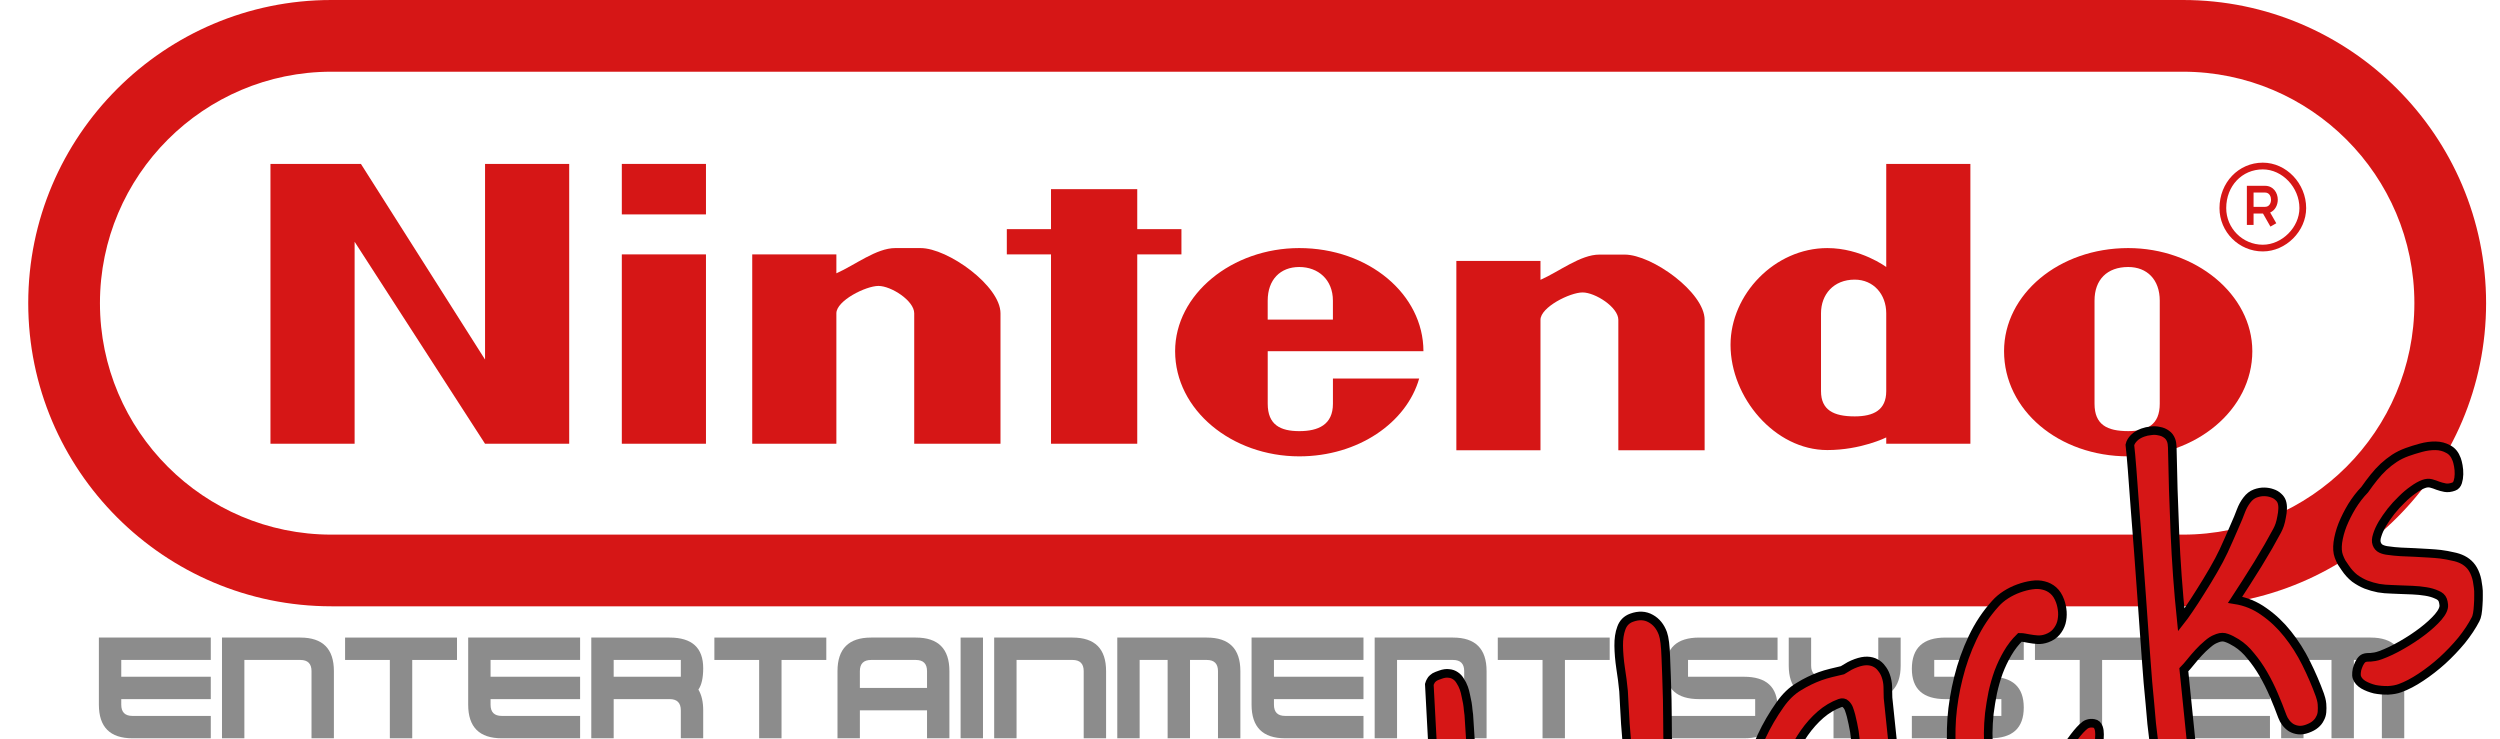
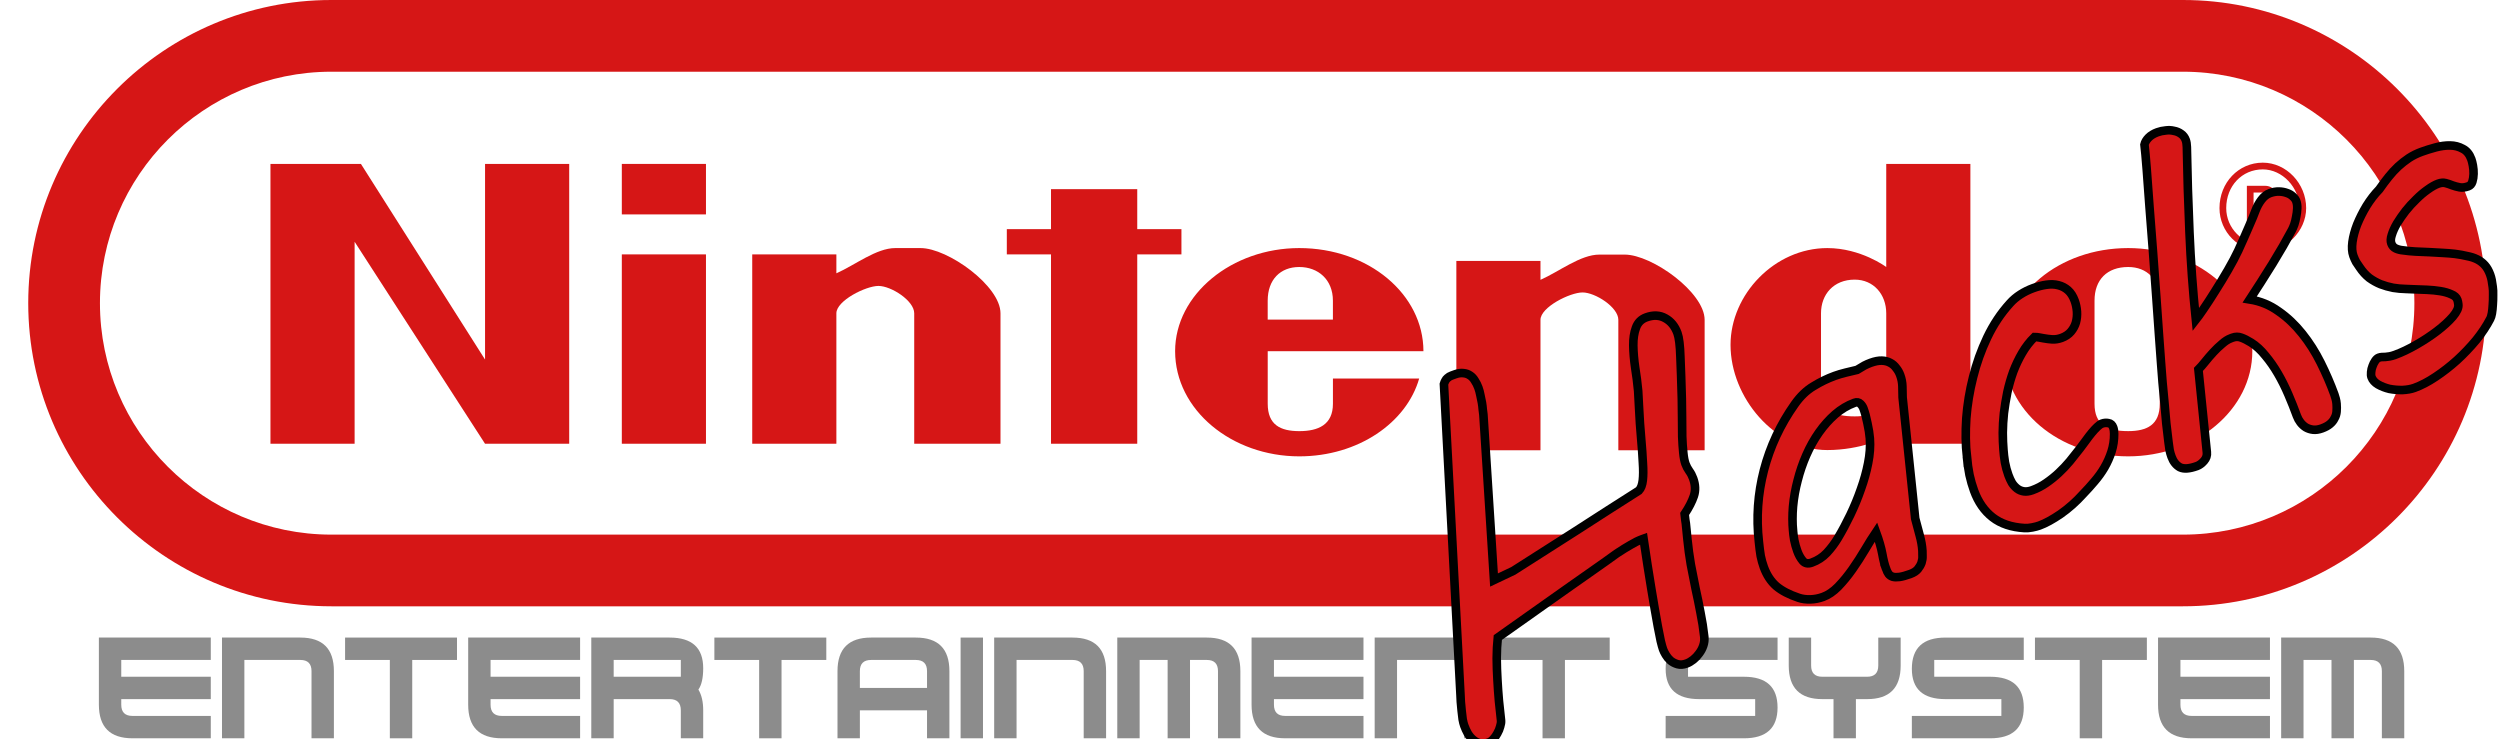
<svg xmlns="http://www.w3.org/2000/svg" version="1.1" id="Ebene_1" x="0px" y="0px" width="290.5px" height="85.789px" viewBox="23.577 0 290.5 85.789" enable-background="new 23.577 0 290.5 85.789" xml:space="preserve">
  <defs id="defs149" />
-   <g id="g17677">
-     <g id="g104">
-       <path fill="#D61616" d="M277.235,70.452H62.086c-19.423,0-35.228-15.804-35.228-35.228S42.665,0,62.086,0h215.146   c19.426,0,35.229,15.802,35.229,35.226C312.461,54.649,296.66,70.452,277.235,70.452z M62.086,8.333   c-14.829,0-26.895,12.063-26.895,26.895c0,14.828,12.064,26.895,26.895,26.895h215.146c14.826,0,26.896-12.065,26.896-26.895   c0-14.83-12.068-26.895-26.896-26.895H62.086z" id="path82" />
-       <path fill="#D61616" d="M89.718,51.562V19.047H79.94v22.735L65.516,19.047H55.004v32.515h9.779V28.093l15.154,23.469H89.718z" id="path84" />
-       <path fill="#D61616" d="M105.61,51.562V29.56h-9.778v22.002H105.61z" id="path86" />
-       <path fill="#D61616" d="M105.61,24.914v-5.867h-9.778v5.867H105.61z" id="path88" />
-       <path id="_x33_162" fill="#D61616" d="M139.834,51.562V36.403c0-3.178-6.112-7.577-9.289-7.577h-2.935   c-2.199,0-4.646,1.956-6.846,2.934V29.56h-9.778v22.002h9.778V36.403c0-1.467,3.422-3.178,4.891-3.178   c1.467,0,4.154,1.711,4.154,3.178v15.158L139.834,51.562L139.834,51.562z" />
-       <path id="_x33_162_1_" fill="#D61616" d="M221.655,52.319V37.162c0-3.18-6.109-7.578-9.293-7.578h-2.932   c-2.201,0-4.646,1.956-6.849,2.933v-2.199h-9.776V52.32h9.776V37.162c0-1.467,3.425-3.18,4.892-3.18s4.154,1.713,4.154,3.18v15.156   H221.655z" />
-       <path fill="#D61616" d="M155.725,51.562V29.56h5.135v-2.934h-5.135v-4.646h-10.021v4.646h-5.135v2.934h5.135v22.002H155.725z" id="path92" />
-       <path fill="#D61616" d="M174.549,28.826c-7.823,0-14.423,5.378-14.423,11.979c0,6.846,6.6,12.223,14.423,12.223   c6.846,0,12.469-3.91,13.936-9.045h-10.021v2.935c0,2.444-1.709,3.18-3.91,3.18c-2.199,0-3.668-0.734-3.668-3.18v-6.111h18.094   C188.975,34.205,182.619,28.826,174.549,28.826z M174.549,31.026c2.201,0,3.912,1.468,3.912,3.912v2.199h-7.578v-2.199   C170.883,32.493,172.35,31.026,174.549,31.026z" id="path94" />
-       <path fill="#D61616" d="M270.875,28.826c-8.07,0-14.427,5.378-14.427,11.979c0,6.846,6.354,12.223,14.427,12.223   c7.817,0,14.422-5.377,14.422-12.223C285.293,34.205,278.694,28.826,270.875,28.826z M270.875,31.026   c2.194,0,3.666,1.468,3.666,3.912v11.979c0,2.443-1.472,3.179-3.666,3.179c-2.445,0-3.914-0.734-3.914-3.179V34.938   C266.959,32.493,268.428,31.026,270.875,31.026z" id="path96" />
-       <path fill="#D61616" d="M242.758,19.047v11.979c0,0-2.937-2.199-6.849-2.199c-6.11,0-11.244,5.378-11.244,11.246   c0,6.111,5.136,12.224,11.244,12.224c3.912,0,6.849-1.467,6.849-1.467v0.731h9.778V19.047H242.758z M239.09,32.493   c2.198,0,3.668,1.712,3.668,3.912v9.045c0,2.2-1.47,2.934-3.668,2.934c-2.443,0-3.912-0.732-3.912-2.934v-9.045   C235.178,34.205,236.647,32.493,239.09,32.493z" id="path98" />
-       <g id="g102">
-         <path fill="#D61616" d="M286.516,29.216c-2.773,0-5.035-2.258-5.035-5.035c0-2.959,2.213-5.28,5.035-5.28    c2.729,0,5.037,2.417,5.037,5.28C291.553,26.862,289.203,29.216,286.516,29.216z M286.516,19.683c-2.426,0-4.252,1.935-4.252,4.5    c0,2.344,1.908,4.254,4.252,4.254c2.229,0,4.254-2.027,4.254-4.254C290.77,21.784,288.787,19.683,286.516,19.683z M287.401,26.33    l-0.863-1.516h-1.096v1.321h-0.779V21.59h2.104c0.979,0,1.488,0.813,1.488,1.613c0,0.614-0.303,1.237-0.885,1.491l0.711,1.248    L287.401,26.33z M285.442,24.036h1.32c0.221,0,0.396-0.079,0.521-0.235c0.119-0.149,0.188-0.368,0.188-0.597    c0-0.312-0.15-0.832-0.709-0.832h-1.32V24.036L285.442,24.036z" id="path100" />
-       </g>
-     </g>
-     <g id="g144">
-       <path fill="#8C8C8C" d="M48.071,85.789h-9.103c-2.601,0-3.901-1.301-3.901-3.901v-7.803h13.004v2.602H37.667v1.95h10.403v2.601   H37.667v0.65c0,0.867,0.434,1.301,1.301,1.301h9.103V85.789z" id="path106" />
-       <path fill="#8C8C8C" d="M49.372,85.789V74.085h9.103c2.601,0,3.901,1.301,3.901,3.901v7.803h-2.601v-7.803   c0-0.866-0.434-1.3-1.3-1.3h-6.502v9.103H49.372z" id="path108" />
-       <path fill="#8C8C8C" d="M63.676,74.085H76.68v2.602h-5.202v9.103h-2.601v-9.103h-5.202V74.085z" id="path110" />
-       <path fill="#8C8C8C" d="M90.984,85.789h-9.103c-2.601,0-3.901-1.301-3.901-3.901v-7.803h13.004v2.602H80.581v1.95h10.403v2.601   H80.581v0.65c0,0.867,0.434,1.301,1.301,1.301h9.103V85.789z" id="path112" />
-       <path fill="#8C8C8C" d="M94.886,81.238v4.552h-2.601V74.085h9.103c2.601,0,3.901,1.188,3.901,3.563   c0,1.127-0.187,1.955-0.559,2.483c0.373,0.616,0.559,1.418,0.559,2.406v3.251h-2.601v-3.251c0-0.867-0.434-1.301-1.3-1.301H94.886z    M94.886,78.637h7.803v-1.95h-7.803V78.637z" id="path114" />
-       <path fill="#8C8C8C" d="M106.589,74.085h13.004v2.602h-5.202v9.103h-2.601v-9.103h-5.202V74.085z" id="path116" />
-       <path fill="#8C8C8C" d="M123.495,82.538v3.251h-2.601v-7.803c0-2.601,1.3-3.901,3.901-3.901h5.202c2.601,0,3.901,1.301,3.901,3.901   v7.803h-2.601v-3.251H123.495z M131.297,79.938v-1.951c0-0.866-0.434-1.3-1.3-1.3h-5.202c-0.867,0-1.301,0.434-1.301,1.3v1.951   H131.297z" id="path118" />
-       <path fill="#8C8C8C" d="M135.199,85.789V74.085h2.601v11.704H135.199z" id="path120" />
-       <path fill="#8C8C8C" d="M139.1,85.789V74.085h9.103c2.601,0,3.901,1.301,3.901,3.901v7.803h-2.601v-7.803   c0-0.866-0.434-1.3-1.3-1.3h-6.502v9.103H139.1z" id="path122" />
-       <path fill="#8C8C8C" d="M153.404,85.789V74.085h10.403c2.602,0,3.901,1.301,3.901,3.901v7.803h-2.601v-7.803   c0-0.866-0.434-1.3-1.301-1.3h-1.95v9.103h-2.601v-9.103h-3.251v9.103H153.404z" id="path124" />
-       <path fill="#8C8C8C" d="M182.013,85.789h-9.103c-2.601,0-3.901-1.301-3.901-3.901v-7.803h13.004v2.602H171.61v1.95h10.403v2.601   H171.61v0.65c0,0.867,0.434,1.301,1.301,1.301h9.103V85.789z" id="path126" />
-       <path fill="#8C8C8C" d="M183.314,85.789V74.085h9.103c2.602,0,3.901,1.301,3.901,3.901v7.803h-2.601v-7.803   c0-0.866-0.434-1.3-1.301-1.3h-6.502v9.103H183.314z" id="path128" />
-       <path fill="#8C8C8C" d="M197.619,74.085h13.004v2.602h-5.201v9.103h-2.602v-9.103h-5.201V74.085z" id="path130" />
-       <path fill="#8C8C8C" d="M217.125,83.189h10.403v-1.951h-6.502c-2.601,0-3.901-1.175-3.901-3.523c0-2.419,1.301-3.629,3.901-3.629   h9.103v2.602h-10.403v1.95h6.502c2.602,0,3.901,1.192,3.901,3.576s-1.3,3.576-3.901,3.576h-9.103V83.189z" id="path132" />
-       <path fill="#8C8C8C" d="M236.63,81.238h-1.3c-2.601,0-3.901-1.3-3.901-3.901v-3.251h2.601v3.251c0,0.867,0.434,1.301,1.301,1.301   h5.201c0.867,0,1.301-0.434,1.301-1.301v-3.251h2.601v3.251c0,2.602-1.3,3.901-3.901,3.901h-1.3v4.552h-2.602V81.238z" id="path134" />
-       <path fill="#8C8C8C" d="M245.734,83.189h10.403v-1.951h-6.502c-2.601,0-3.901-1.175-3.901-3.523c0-2.419,1.301-3.629,3.901-3.629   h9.103v2.602h-10.403v1.95h6.502c2.602,0,3.901,1.192,3.901,3.576s-1.3,3.576-3.901,3.576h-9.103V83.189z" id="path136" />
-       <path fill="#8C8C8C" d="M260.039,74.085h13.004v2.602h-5.201v9.103h-2.602v-9.103h-5.201V74.085z" id="path138" />
-       <path fill="#8C8C8C" d="M287.346,85.789h-9.103c-2.601,0-3.901-1.301-3.901-3.901v-7.803h13.004v2.602h-10.403v1.95h10.403v2.601   h-10.403v0.65c0,0.867,0.434,1.301,1.301,1.301h9.103V85.789z" id="path140" />
-       <path fill="#8C8C8C" d="M288.647,85.789V74.085h10.403c2.601,0,3.901,1.301,3.901,3.901v7.803h-2.601v-7.803   c0-0.866-0.434-1.3-1.301-1.3h-1.95v9.103h-2.602v-9.103h-3.251v9.103H288.647z" id="path142" />
-     </g>
-     <g aria-label="Hacks" transform="rotate(-20)" id="text1612" style="font-size:53.333px;line-height:1.25;fill:#d61616;stroke:#000000">
-       <path d="m 139.672,177.701 q 0,-0.286 0.078,-0.755 0.104,-0.495 0.234,-0.99 0.13,-0.521 0.26,-0.99 0.156,-0.469 0.234,-0.755 L 151.026,139.602 q 0.13,-0.182 0.286,-0.312 0.13,-0.13 0.339,-0.208 0.234,-0.104 0.547,-0.104 h 0.443 q 0.573,0 0.964,0.208 0.391,0.182 0.625,0.521 0.234,0.312 0.312,0.755 0.104,0.417 0.104,0.911 0,0.417 -0.078,0.885 -0.052,0.443 -0.13,0.885 -0.078,0.417 -0.182,0.781 -0.078,0.365 -0.13,0.573 l -5.417,18.49 2.474,-0.234 q 4.141,-0.911 8.437,-1.875 4.323,-0.99 8.464,-1.901 0.469,-0.234 0.833,-0.964 0.365,-0.729 0.703,-1.901 0.365,-1.172 0.781,-2.734 0.417,-1.589 1.016,-3.516 l 0.547,-1.797 q 0.339,-1.302 0.599,-2.656 0.286,-1.38 0.677,-2.5 0.391,-1.12 0.99,-1.823 0.599,-0.729 1.536,-0.729 1.328,0 2.057,0.859 0.729,0.833 0.729,2.109 0,0.807 -0.625,2.708 -0.599,1.901 -1.51,4.635 -0.339,1.016 -0.729,2.083 -0.391,1.068 -0.729,2.057 -0.312,0.964 -0.521,1.797 -0.208,0.807 -0.208,1.302 0,0.469 0.13,0.938 0.13,0.443 0.13,0.964 0,1.172 -0.625,1.953 -0.625,0.781 -1.719,1.589 -0.052,0.208 -0.156,0.651 -0.078,0.443 -0.208,0.911 l -0.339,1.328 q -0.365,1.432 -0.625,2.865 -0.234,1.432 -0.443,2.839 -0.182,1.406 -0.417,2.812 -0.208,1.406 -0.547,2.786 -0.13,0.521 -0.469,0.938 -0.312,0.391 -0.755,0.677 -0.417,0.286 -0.885,0.443 -0.469,0.156 -0.885,0.156 -0.625,0 -1.016,-0.286 -0.391,-0.286 -0.625,-0.677 -0.208,-0.391 -0.286,-0.807 -0.078,-0.417 -0.078,-0.703 0,-0.312 0.078,-1.016 0.104,-0.729 0.26,-1.693 0.156,-0.964 0.365,-2.083 0.208,-1.12 0.417,-2.266 0.495,-2.656 1.146,-5.807 h -0.182 q -0.677,0 -1.458,0.156 -0.781,0.13 -1.875,0.391 -0.495,0.156 -1.484,0.417 -0.964,0.26 -2.214,0.599 -1.25,0.339 -2.708,0.729 -1.432,0.391 -2.865,0.781 l -7.057,1.927 q -0.495,1.016 -0.938,2.214 -0.417,1.172 -0.781,2.396 -0.365,1.198 -0.677,2.37 -0.286,1.172 -0.547,2.214 -0.078,0.286 -0.339,0.625 -0.234,0.339 -0.573,0.625 -0.312,0.286 -0.677,0.469 -0.339,0.182 -0.651,0.182 -0.573,0 -0.964,-0.26 -0.365,-0.234 -0.599,-0.651 -0.234,-0.391 -0.339,-0.911 -0.078,-0.495 -0.078,-0.99 z" style="font-family:'MV Boli';-inkscape-font-specification:'MV Boli'" id="path17609" />
-       <path d="m 191.963,177.362 q 0,-0.755 0.182,-1.797 0.182,-1.068 0.182,-2.63 -0.859,0.625 -1.901,1.484 -1.042,0.859 -2.161,1.641 -1.12,0.781 -2.24,1.328 -1.094,0.521 -2.057,0.521 -0.781,0 -1.484,-0.234 -0.703,-0.234 -1.198,-0.625 -1.38,-1.094 -2.005,-2.188 -0.599,-1.094 -0.599,-2.552 0,-0.651 0.104,-1.354 0.13,-0.703 0.365,-1.615 0.99,-4.115 3.385,-7.604 2.422,-3.516 5.99,-5.99 1.38,-0.964 2.76,-1.224 1.38,-0.286 2.734,-0.286 0.599,0 1.328,0.078 0.755,0.078 1.354,0.156 0.599,-0.13 0.964,-0.182 0.391,-0.052 0.807,-0.052 0.781,0 1.302,0.208 0.521,0.208 0.833,0.573 0.312,0.339 0.443,0.807 0.156,0.443 0.156,0.938 0,0.677 -0.208,1.302 -0.208,0.599 -0.417,1.224 l -3.438,13.724 q -0.104,1.12 -0.182,2.057 -0.078,0.938 -0.312,1.745 -0.078,0.234 -0.208,0.599 -0.104,0.339 -0.365,0.677 -0.26,0.312 -0.651,0.547 -0.391,0.234 -1.016,0.234 -0.807,0 -1.302,-0.104 -0.469,-0.104 -0.729,-0.286 -0.26,-0.208 -0.339,-0.469 -0.078,-0.286 -0.078,-0.651 z m -8.646,-7.865 q -0.104,0.365 -0.234,1.042 -0.104,0.677 -0.104,1.354 0,0.703 0.208,1.276 0.208,0.547 0.911,0.547 1.094,0 2.031,-0.469 0.964,-0.495 1.797,-1.172 1.12,-0.911 2.266,-2.031 1.172,-1.146 2.188,-2.396 1.042,-1.25 1.823,-2.552 0.807,-1.328 1.172,-2.63 0.208,-0.755 0.339,-1.745 0.156,-0.99 0.156,-1.771 0,-0.339 -0.156,-0.651 -0.156,-0.339 -0.599,-0.339 -1.276,0 -2.578,0.495 -1.276,0.495 -2.474,1.328 -1.198,0.833 -2.292,1.979 -1.068,1.12 -1.953,2.422 -0.885,1.276 -1.536,2.656 -0.625,1.354 -0.964,2.656 z" style="font-family:'MV Boli';-inkscape-font-specification:'MV Boli'" id="path17611" />
-       <path d="m 205.245,168.3 q 0.495,-2.005 1.458,-4.193 0.99,-2.188 2.37,-4.219 1.38,-2.057 3.125,-3.776 1.771,-1.745 3.854,-2.839 0.677,-0.365 1.484,-0.547 0.807,-0.182 1.641,-0.182 0.859,0 1.589,0.156 0.755,0.156 1.276,0.521 0.547,0.365 0.859,0.938 0.312,0.573 0.312,1.406 0,0.625 -0.182,1.276 -0.182,0.625 -0.547,1.146 -0.365,0.495 -0.911,0.807 -0.547,0.312 -1.276,0.312 -0.573,0 -1.068,-0.208 -0.469,-0.208 -0.911,-0.469 -0.234,-0.156 -0.443,-0.26 -0.208,-0.13 -0.495,-0.234 -1.042,0.469 -1.979,1.25 -0.911,0.755 -1.719,1.693 -0.781,0.938 -1.458,2.005 -0.651,1.068 -1.198,2.135 -0.521,1.068 -0.911,2.109 -0.365,1.016 -0.599,1.875 -0.182,0.625 -0.339,1.432 -0.13,0.781 -0.13,1.536 0,0.521 0.078,0.99 0.104,0.469 0.339,0.833 0.234,0.365 0.625,0.573 0.391,0.208 0.964,0.208 0.911,0 1.797,-0.234 0.911,-0.234 1.771,-0.599 0.859,-0.365 1.667,-0.833 0.833,-0.495 1.615,-0.99 0.495,-0.312 0.99,-0.651 0.495,-0.339 0.938,-0.599 0.443,-0.26 0.807,-0.417 0.391,-0.182 0.677,-0.182 0.391,0 0.729,0.208 0.339,0.182 0.339,0.651 0,0.339 -0.156,0.755 -0.365,1.016 -0.99,1.823 -0.625,0.807 -1.406,1.458 -0.755,0.625 -1.641,1.12 -0.859,0.495 -1.719,0.911 -1.615,0.859 -3.281,1.302 -1.641,0.417 -2.76,0.417 -0.365,0 -0.859,-0.078 -0.495,-0.078 -0.859,-0.234 -2.109,-0.911 -3.073,-2.448 -0.964,-1.536 -0.964,-3.646 0,-0.911 0.13,-1.901 0.156,-1.016 0.443,-2.109 z" style="font-family:'MV Boli';-inkscape-font-specification:'MV Boli'" id="path17613" />
-       <path d="m 238.76,165.878 q -0.521,0 -1.172,0.26 -0.651,0.234 -1.302,0.573 -0.651,0.339 -1.25,0.703 -0.599,0.365 -1.042,0.573 l -2.37,9.375 q -0.13,0.547 -0.651,0.833 -0.521,0.286 -0.964,0.286 -1.406,0 -1.927,-0.547 -0.495,-0.573 -0.495,-1.484 0,-0.391 0.052,-0.781 0.078,-0.417 0.182,-0.859 l 0.104,-0.443 q 0.156,-0.703 0.417,-1.771 0.286,-1.068 0.599,-2.24 0.312,-1.198 0.625,-2.396 0.339,-1.224 0.625,-2.24 0.286,-0.99 0.833,-2.943 0.573,-1.953 1.25,-4.375 0.703,-2.422 1.432,-5.052 0.755,-2.656 1.406,-5.052 0.677,-2.396 1.198,-4.245 0.521,-1.875 0.729,-2.76 0.234,-0.365 0.729,-0.599 0.495,-0.234 1.172,-0.234 0.469,0 0.964,0.13 0.495,0.104 0.885,0.365 0.417,0.234 0.677,0.625 0.26,0.365 0.26,0.859 0,0.339 -0.156,0.807 -1.562,4.531 -3.099,9.401 -1.536,4.844 -2.786,9.818 0.339,-0.208 1.25,-0.859 0.911,-0.651 2.005,-1.51 1.12,-0.859 2.24,-1.797 1.12,-0.938 1.875,-1.693 0.521,-0.521 1.042,-1.068 0.547,-0.573 1.016,-1.068 0.495,-0.521 0.859,-0.911 0.365,-0.417 0.573,-0.651 0.495,-0.573 1.068,-0.938 0.599,-0.391 1.198,-0.391 0.573,0 1.042,0.182 0.469,0.182 0.807,0.469 0.339,0.26 0.521,0.625 0.182,0.339 0.182,0.651 0,0.391 -0.182,0.833 -0.182,0.443 -0.443,0.859 -0.234,0.417 -0.521,0.781 -0.286,0.339 -0.495,0.521 -0.703,0.625 -1.589,1.38 -0.885,0.729 -1.849,1.51 -0.964,0.755 -1.979,1.536 -0.99,0.755 -1.927,1.458 1.641,0.911 2.682,2.448 1.068,1.51 1.693,3.385 0.625,1.849 0.859,3.906 0.234,2.057 0.234,4.01 0,0.156 -0.026,0.495 -0.026,0.312 -0.104,0.599 -0.13,0.469 -0.312,0.859 -0.182,0.391 -0.495,0.651 -0.286,0.286 -0.729,0.443 -0.417,0.156 -1.042,0.156 -0.599,0 -1.016,-0.208 -0.417,-0.208 -0.703,-0.547 -0.26,-0.339 -0.391,-0.755 -0.13,-0.417 -0.13,-0.833 0,-1.302 -0.078,-2.682 -0.078,-1.406 -0.312,-2.708 -0.234,-1.302 -0.651,-2.448 -0.391,-1.172 -1.042,-2.005 -0.469,-0.599 -0.885,-0.938 -0.391,-0.339 -0.964,-0.339 z m 4.948,-11.719 z" style="font-family:'MV Boli';-inkscape-font-specification:'MV Boli'" id="path17615" />
-       <path d="m 254.151,173.873 q 0.208,0 0.365,0.052 0.182,0.052 0.391,0.13 0.208,0.052 0.469,0.104 0.26,0.052 0.677,0.052 1.224,0 2.708,-0.26 1.51,-0.26 2.839,-0.677 1.328,-0.417 2.266,-0.938 0.964,-0.547 1.094,-1.12 0.078,-0.312 0.078,-0.547 0,-0.443 -0.443,-0.833 -0.417,-0.417 -1.068,-0.781 -0.651,-0.365 -1.406,-0.677 -0.755,-0.312 -1.406,-0.573 l -0.885,-0.365 q -0.677,-0.26 -1.328,-0.625 -0.651,-0.391 -1.224,-0.885 -0.547,-0.495 -0.99,-1.146 -0.417,-0.677 -0.625,-1.536 -0.104,-0.365 -0.182,-0.729 -0.052,-0.365 -0.052,-0.781 0,-0.677 0.443,-1.536 0.469,-0.885 1.224,-1.745 0.781,-0.859 1.745,-1.641 0.99,-0.781 2.057,-1.302 0.781,-0.547 1.51,-0.99 0.729,-0.443 1.458,-0.755 0.755,-0.312 1.51,-0.495 0.781,-0.182 1.641,-0.182 0.781,0 1.693,0.078 0.911,0.078 1.667,0.365 0.755,0.286 1.25,0.859 0.521,0.547 0.521,1.484 0,0.286 -0.078,0.755 -0.078,0.469 -0.26,0.938 -0.182,0.469 -0.443,0.807 -0.26,0.339 -0.625,0.339 -0.599,0 -0.99,-0.234 -0.391,-0.234 -0.703,-0.495 -0.312,-0.286 -0.651,-0.521 -0.339,-0.234 -0.833,-0.234 -0.599,0 -1.406,0.234 -0.781,0.208 -1.615,0.599 -0.833,0.365 -1.641,0.859 -0.781,0.495 -1.432,1.016 -0.625,0.521 -1.016,1.042 -0.391,0.495 -0.391,0.911 0,0.443 0.286,0.729 0.286,0.286 0.729,0.495 0.573,0.312 1.302,0.625 0.755,0.312 1.51,0.625 0.755,0.312 1.458,0.625 0.729,0.312 1.25,0.573 0.703,0.365 1.25,0.729 0.573,0.339 0.964,0.755 0.391,0.417 0.599,0.938 0.208,0.521 0.208,1.224 0,0.339 -0.052,0.677 -0.052,0.339 -0.156,0.781 -0.078,0.391 -0.286,0.911 -0.182,0.521 -0.417,1.042 -0.208,0.495 -0.443,0.911 -0.234,0.391 -0.391,0.521 -1.016,0.938 -2.396,1.771 -1.38,0.807 -2.891,1.432 -1.484,0.599 -2.995,0.964 -1.484,0.365 -2.734,0.365 -0.625,0 -1.38,-0.234 -0.755,-0.26 -1.406,-0.651 -0.625,-0.417 -1.068,-0.938 -0.417,-0.521 -0.417,-1.042 0,-0.26 0.156,-0.573 0.156,-0.339 0.391,-0.599 0.234,-0.286 0.495,-0.469 0.286,-0.208 0.521,-0.208 z" style="font-family:'MV Boli';-inkscape-font-specification:'MV Boli'" id="path17617" />
+   <g id="g104">
+     <path fill="#d61616" d="M 277.235,70.452 H 62.086 C 42.663,70.452 26.858,54.648 26.858,35.224 26.858,15.8 42.665,0 62.086,0 h 215.146 c 19.426,0 35.229,15.802 35.229,35.226 0,19.423 -15.801,35.226 -35.226,35.226 z M 62.086,8.333 c -14.829,0 -26.895,12.063 -26.895,26.895 0,14.828 12.064,26.895 26.895,26.895 h 215.146 c 14.826,0 26.896,-12.065 26.896,-26.895 0,-14.83 -12.068,-26.895 -26.896,-26.895 H 62.086 Z" id="path82" />
+     <path fill="#d61616" d="M 89.718,51.562 V 19.047 H 79.94 V 41.782 L 65.516,19.047 H 55.004 v 32.515 h 9.779 V 28.093 l 15.154,23.469 z" id="path84" />
+     <path fill="#d61616" d="M 105.61,51.562 V 29.56 h -9.778 v 22.002 z" id="path86" />
+     <path fill="#d61616" d="m 105.61,24.914 v -5.867 h -9.778 v 5.867 z" id="path88" />
+     <path id="_x33_162" fill="#d61616" d="M 139.834,51.562 V 36.403 c 0,-3.178 -6.112,-7.577 -9.289,-7.577 h -2.935 c -2.199,0 -4.646,1.956 -6.846,2.934 v -2.2 h -9.778 v 22.002 h 9.778 V 36.403 c 0,-1.467 3.422,-3.178 4.891,-3.178 1.467,0 4.154,1.711 4.154,3.178 v 15.158 z" />
+     <path id="_x33_162_1_" fill="#d61616" d="M 221.655,52.319 V 37.162 c 0,-3.18 -6.109,-7.578 -9.293,-7.578 h -2.932 c -2.201,0 -4.646,1.956 -6.849,2.933 v -2.199 h -9.776 V 52.32 h 9.776 V 37.162 c 0,-1.467 3.425,-3.18 4.892,-3.18 1.467,0 4.154,1.713 4.154,3.18 v 15.156 h 10.028 z" />
+     <path fill="#d61616" d="M 155.725,51.562 V 29.56 h 5.135 v -2.934 h -5.135 V 21.98 h -10.021 v 4.646 h -5.135 v 2.934 h 5.135 v 22.002 z" id="path92" />
+     <path fill="#d61616" d="m 174.549,28.826 c -7.823,0 -14.423,5.378 -14.423,11.979 0,6.846 6.6,12.223 14.423,12.223 6.846,0 12.469,-3.91 13.936,-9.045 h -10.021 v 2.935 c 0,2.444 -1.709,3.18 -3.91,3.18 -2.199,0 -3.668,-0.734 -3.668,-3.18 v -6.111 h 18.094 c -0.005,-6.602 -6.361,-11.981 -14.431,-11.981 z m 0,2.2 c 2.201,0 3.912,1.468 3.912,3.912 v 2.199 h -7.578 v -2.199 c 0,-2.445 1.467,-3.912 3.666,-3.912 z" id="path94" />
+     <path fill="#d61616" d="m 270.875,28.826 c -8.07,0 -14.427,5.378 -14.427,11.979 0,6.846 6.354,12.223 14.427,12.223 7.817,0 14.422,-5.377 14.422,-12.223 -0.004,-6.6 -6.603,-11.979 -14.422,-11.979 z m 0,2.2 c 2.194,0 3.666,1.468 3.666,3.912 v 11.979 c 0,2.443 -1.472,3.179 -3.666,3.179 -2.445,0 -3.914,-0.734 -3.914,-3.179 V 34.938 c -0.002,-2.445 1.467,-3.912 3.914,-3.912 z" id="path96" />
+     <path fill="#d61616" d="m 242.758,19.047 v 11.979 c 0,0 -2.937,-2.199 -6.849,-2.199 -6.11,0 -11.244,5.378 -11.244,11.246 0,6.111 5.136,12.224 11.244,12.224 3.912,0 6.849,-1.467 6.849,-1.467 v 0.731 h 9.778 V 19.047 Z m -3.668,13.446 c 2.198,0 3.668,1.712 3.668,3.912 v 9.045 c 0,2.2 -1.47,2.934 -3.668,2.934 -2.443,0 -3.912,-0.732 -3.912,-2.934 v -9.045 c 0,-2.2 1.469,-3.912 3.912,-3.912 z" id="path98" />
+     <g id="g102">
+       <path fill="#d61616" d="m 286.516,29.216 c -2.773,0 -5.035,-2.258 -5.035,-5.035 0,-2.959 2.213,-5.28 5.035,-5.28 2.729,0 5.037,2.417 5.037,5.28 0,2.681 -2.35,5.035 -5.037,5.035 z m 0,-9.533 c -2.426,0 -4.252,1.935 -4.252,4.5 0,2.344 1.908,4.254 4.252,4.254 2.229,0 4.254,-2.027 4.254,-4.254 0,-2.399 -1.983,-4.5 -4.254,-4.5 z m 0.885,6.647 -0.863,-1.516 h -1.096 v 1.321 h -0.779 V 21.59 h 2.104 c 0.979,0 1.488,0.813 1.488,1.613 0,0.614 -0.303,1.237 -0.885,1.491 l 0.711,1.248 z m -1.959,-2.294 h 1.32 c 0.221,0 0.396,-0.079 0.521,-0.235 0.119,-0.149 0.188,-0.368 0.188,-0.597 0,-0.312 -0.15,-0.832 -0.709,-0.832 h -1.32 z" id="path100" />
    </g>
  </g>
+   <g id="g144">
+     <path fill="#8c8c8c" d="m 48.071,85.789 h -9.103 c -2.601,0 -3.901,-1.301 -3.901,-3.901 v -7.803 h 13.004 v 2.602 H 37.667 v 1.95 H 48.07 v 2.601 H 37.667 v 0.65 c 0,0.867 0.434,1.301 1.301,1.301 h 9.103 z" id="path106" />
+     <path fill="#8c8c8c" d="M 49.372,85.789 V 74.085 h 9.103 c 2.601,0 3.901,1.301 3.901,3.901 v 7.803 h -2.601 v -7.803 c 0,-0.866 -0.434,-1.3 -1.3,-1.3 h -6.502 v 9.103 z" id="path108" />
+     <path fill="#8c8c8c" d="M 63.676,74.085 H 76.68 v 2.602 h -5.202 v 9.103 h -2.601 v -9.103 h -5.202 v -2.602 z" id="path110" />
+     <path fill="#8c8c8c" d="m 90.984,85.789 h -9.103 c -2.601,0 -3.901,-1.301 -3.901,-3.901 v -7.803 h 13.004 v 2.602 H 80.581 v 1.95 h 10.403 v 2.601 H 80.581 v 0.65 c 0,0.867 0.434,1.301 1.301,1.301 h 9.103 v 2.6 z" id="path112" />
+     <path fill="#8c8c8c" d="M 94.886,81.238 V 85.79 H 92.285 V 74.085 h 9.103 c 2.601,0 3.901,1.188 3.901,3.563 0,1.127 -0.187,1.955 -0.559,2.483 0.373,0.616 0.559,1.418 0.559,2.406 v 3.251 h -2.601 v -3.251 c 0,-0.867 -0.434,-1.301 -1.3,-1.301 h -6.502 z m 0,-2.601 h 7.803 v -1.95 h -7.803 z" id="path114" />
+     <path fill="#8c8c8c" d="m 106.589,74.085 h 13.004 v 2.602 h -5.202 v 9.103 h -2.601 v -9.103 h -5.202 v -2.602 z" id="path116" />
+     <path fill="#8c8c8c" d="m 123.495,82.538 v 3.251 h -2.601 v -7.803 c 0,-2.601 1.3,-3.901 3.901,-3.901 h 5.202 c 2.601,0 3.901,1.301 3.901,3.901 v 7.803 h -2.601 v -3.251 z m 7.802,-2.6 v -1.951 c 0,-0.866 -0.434,-1.3 -1.3,-1.3 h -5.202 c -0.867,0 -1.301,0.434 -1.301,1.3 v 1.951 z" id="path118" />
+     <path fill="#8c8c8c" d="M 135.199,85.789 V 74.085 h 2.601 v 11.704 z" id="path120" />
+     <path fill="#8c8c8c" d="M 139.1,85.789 V 74.085 h 9.103 c 2.601,0 3.901,1.301 3.901,3.901 v 7.803 h -2.601 v -7.803 c 0,-0.866 -0.434,-1.3 -1.3,-1.3 h -6.502 v 9.103 H 139.1 Z" id="path122" />
+     <path fill="#8c8c8c" d="M 153.404,85.789 V 74.085 h 10.403 c 2.602,0 3.901,1.301 3.901,3.901 v 7.803 h -2.601 v -7.803 c 0,-0.866 -0.434,-1.3 -1.301,-1.3 h -1.95 v 9.103 h -2.601 v -9.103 h -3.251 v 9.103 z" id="path124" />
+     <path fill="#8c8c8c" d="m 182.013,85.789 h -9.103 c -2.601,0 -3.901,-1.301 -3.901,-3.901 v -7.803 h 13.004 v 2.602 H 171.61 v 1.95 h 10.403 v 2.601 H 171.61 v 0.65 c 0,0.867 0.434,1.301 1.301,1.301 h 9.103 v 2.6 z" id="path126" />
+     <path fill="#8c8c8c" d="M 183.314,85.789 V 74.085 h 9.103 c 2.602,0 3.901,1.301 3.901,3.901 v 7.803 h -2.601 v -7.803 c 0,-0.866 -0.434,-1.3 -1.301,-1.3 h -6.502 v 9.103 z" id="path128" />
+     <path fill="#8c8c8c" d="m 197.619,74.085 h 13.004 v 2.602 h -5.201 v 9.103 h -2.602 v -9.103 h -5.201 z" id="path130" />
+     <path fill="#8c8c8c" d="m 217.125,83.189 h 10.403 v -1.951 h -6.502 c -2.601,0 -3.901,-1.175 -3.901,-3.523 0,-2.419 1.301,-3.629 3.901,-3.629 h 9.103 v 2.602 h -10.403 v 1.95 h 6.502 c 2.602,0 3.901,1.192 3.901,3.576 0,2.384 -1.3,3.576 -3.901,3.576 h -9.103 z" id="path132" />
+     <path fill="#8c8c8c" d="m 236.63,81.238 h -1.3 c -2.601,0 -3.901,-1.3 -3.901,-3.901 v -3.251 h 2.601 v 3.251 c 0,0.867 0.434,1.301 1.301,1.301 h 5.201 c 0.867,0 1.301,-0.434 1.301,-1.301 v -3.251 h 2.601 v 3.251 c 0,2.602 -1.3,3.901 -3.901,3.901 h -1.3 v 4.552 h -2.602 v -4.552 z" id="path134" />
+     <path fill="#8c8c8c" d="m 245.734,83.189 h 10.403 v -1.951 h -6.502 c -2.601,0 -3.901,-1.175 -3.901,-3.523 0,-2.419 1.301,-3.629 3.901,-3.629 h 9.103 v 2.602 h -10.403 v 1.95 h 6.502 c 2.602,0 3.901,1.192 3.901,3.576 0,2.384 -1.3,3.576 -3.901,3.576 h -9.103 z" id="path136" />
+     <path fill="#8c8c8c" d="m 260.039,74.085 h 13.004 v 2.602 h -5.201 v 9.103 h -2.602 v -9.103 h -5.201 z" id="path138" />
+     <path fill="#8c8c8c" d="m 287.346,85.789 h -9.103 c -2.601,0 -3.901,-1.301 -3.901,-3.901 v -7.803 h 13.004 v 2.602 h -10.403 v 1.95 h 10.403 v 2.601 h -10.403 v 0.65 c 0,0.867 0.434,1.301 1.301,1.301 h 9.103 v 2.6 z" id="path140" />
+     <path fill="#8c8c8c" d="M 288.647,85.789 V 74.085 h 10.403 c 2.601,0 3.901,1.301 3.901,3.901 v 7.803 h -2.601 v -7.803 c 0,-0.866 -0.434,-1.3 -1.301,-1.3 h -1.95 v 9.103 h -2.602 v -9.103 h -3.251 v 9.103 z" id="path142" />
+   </g>
+   <g aria-label="Hacks" transform="rotate(-20,-98.10884,-22.2576)" id="text1612" style="font-size:53.333px;line-height:1.25;fill:#d61616;stroke:#000000">
+     <path d="m 139.672,177.701 q 0,-0.286 0.078,-0.755 0.104,-0.495 0.234,-0.99 0.13,-0.521 0.26,-0.99 0.156,-0.469 0.234,-0.755 L 151.026,139.602 q 0.13,-0.182 0.286,-0.312 0.13,-0.13 0.339,-0.208 0.234,-0.104 0.547,-0.104 h 0.443 q 0.573,0 0.964,0.208 0.391,0.182 0.625,0.521 0.234,0.312 0.312,0.755 0.104,0.417 0.104,0.911 0,0.417 -0.078,0.885 -0.052,0.443 -0.13,0.885 -0.078,0.417 -0.182,0.781 -0.078,0.365 -0.13,0.573 l -5.417,18.49 2.474,-0.234 q 4.141,-0.911 8.437,-1.875 4.323,-0.99 8.464,-1.901 0.469,-0.234 0.833,-0.964 0.365,-0.729 0.703,-1.901 0.365,-1.172 0.781,-2.734 0.417,-1.589 1.016,-3.516 l 0.547,-1.797 q 0.339,-1.302 0.599,-2.656 0.286,-1.38 0.677,-2.5 0.391,-1.12 0.99,-1.823 0.599,-0.729 1.536,-0.729 1.328,0 2.057,0.859 0.729,0.833 0.729,2.109 0,0.807 -0.625,2.708 -0.599,1.901 -1.51,4.635 -0.339,1.016 -0.729,2.083 -0.391,1.068 -0.729,2.057 -0.312,0.964 -0.521,1.797 -0.208,0.807 -0.208,1.302 0,0.469 0.13,0.938 0.13,0.443 0.13,0.964 0,1.172 -0.625,1.953 -0.625,0.781 -1.719,1.589 -0.052,0.208 -0.156,0.651 -0.078,0.443 -0.208,0.911 l -0.339,1.328 q -0.365,1.432 -0.625,2.865 -0.234,1.432 -0.443,2.839 -0.182,1.406 -0.417,2.812 -0.208,1.406 -0.547,2.786 -0.13,0.521 -0.469,0.938 -0.312,0.391 -0.755,0.677 -0.417,0.286 -0.885,0.443 -0.469,0.156 -0.885,0.156 -0.625,0 -1.016,-0.286 -0.391,-0.286 -0.625,-0.677 -0.208,-0.391 -0.286,-0.807 -0.078,-0.417 -0.078,-0.703 0,-0.312 0.078,-1.016 0.104,-0.729 0.26,-1.693 0.156,-0.964 0.365,-2.083 0.208,-1.12 0.417,-2.266 0.495,-2.656 1.146,-5.807 h -0.182 q -0.677,0 -1.458,0.156 -0.781,0.13 -1.875,0.391 -0.495,0.156 -1.484,0.417 -0.964,0.26 -2.214,0.599 -1.25,0.339 -2.708,0.729 -1.432,0.391 -2.865,0.781 l -7.057,1.927 q -0.495,1.016 -0.938,2.214 -0.417,1.172 -0.781,2.396 -0.365,1.198 -0.677,2.37 -0.286,1.172 -0.547,2.214 -0.078,0.286 -0.339,0.625 -0.234,0.339 -0.573,0.625 -0.312,0.286 -0.677,0.469 -0.339,0.182 -0.651,0.182 -0.573,0 -0.964,-0.26 -0.365,-0.234 -0.599,-0.651 -0.234,-0.391 -0.339,-0.911 -0.078,-0.495 -0.078,-0.99 z" style="font-family:'MV Boli';-inkscape-font-specification:'MV Boli'" id="path17609" />
+     <path d="m 191.963,177.362 q 0,-0.755 0.182,-1.797 0.182,-1.068 0.182,-2.63 -0.859,0.625 -1.901,1.484 -1.042,0.859 -2.161,1.641 -1.12,0.781 -2.24,1.328 -1.094,0.521 -2.057,0.521 -0.781,0 -1.484,-0.234 -0.703,-0.234 -1.198,-0.625 -1.38,-1.094 -2.005,-2.188 -0.599,-1.094 -0.599,-2.552 0,-0.651 0.104,-1.354 0.13,-0.703 0.365,-1.615 0.99,-4.115 3.385,-7.604 2.422,-3.516 5.99,-5.99 1.38,-0.964 2.76,-1.224 1.38,-0.286 2.734,-0.286 0.599,0 1.328,0.078 0.755,0.078 1.354,0.156 0.599,-0.13 0.964,-0.182 0.391,-0.052 0.807,-0.052 0.781,0 1.302,0.208 0.521,0.208 0.833,0.573 0.312,0.339 0.443,0.807 0.156,0.443 0.156,0.938 0,0.677 -0.208,1.302 -0.208,0.599 -0.417,1.224 l -3.438,13.724 q -0.104,1.12 -0.182,2.057 -0.078,0.938 -0.312,1.745 -0.078,0.234 -0.208,0.599 -0.104,0.339 -0.365,0.677 -0.26,0.312 -0.651,0.547 -0.391,0.234 -1.016,0.234 -0.807,0 -1.302,-0.104 -0.469,-0.104 -0.729,-0.286 -0.26,-0.208 -0.339,-0.469 -0.078,-0.286 -0.078,-0.651 z m -8.646,-7.865 q -0.104,0.365 -0.234,1.042 -0.104,0.677 -0.104,1.354 0,0.703 0.208,1.276 0.208,0.547 0.911,0.547 1.094,0 2.031,-0.469 0.964,-0.495 1.797,-1.172 1.12,-0.911 2.266,-2.031 1.172,-1.146 2.188,-2.396 1.042,-1.25 1.823,-2.552 0.807,-1.328 1.172,-2.63 0.208,-0.755 0.339,-1.745 0.156,-0.99 0.156,-1.771 0,-0.339 -0.156,-0.651 -0.156,-0.339 -0.599,-0.339 -1.276,0 -2.578,0.495 -1.276,0.495 -2.474,1.328 -1.198,0.833 -2.292,1.979 -1.068,1.12 -1.953,2.422 -0.885,1.276 -1.536,2.656 -0.625,1.354 -0.964,2.656 z" style="font-family:'MV Boli';-inkscape-font-specification:'MV Boli'" id="path17611" />
+     <path d="m 205.245,168.3 q 0.495,-2.005 1.458,-4.193 0.99,-2.188 2.37,-4.219 1.38,-2.057 3.125,-3.776 1.771,-1.745 3.854,-2.839 0.677,-0.365 1.484,-0.547 0.807,-0.182 1.641,-0.182 0.859,0 1.589,0.156 0.755,0.156 1.276,0.521 0.547,0.365 0.859,0.938 0.312,0.573 0.312,1.406 0,0.625 -0.182,1.276 -0.182,0.625 -0.547,1.146 -0.365,0.495 -0.911,0.807 -0.547,0.312 -1.276,0.312 -0.573,0 -1.068,-0.208 -0.469,-0.208 -0.911,-0.469 -0.234,-0.156 -0.443,-0.26 -0.208,-0.13 -0.495,-0.234 -1.042,0.469 -1.979,1.25 -0.911,0.755 -1.719,1.693 -0.781,0.938 -1.458,2.005 -0.651,1.068 -1.198,2.135 -0.521,1.068 -0.911,2.109 -0.365,1.016 -0.599,1.875 -0.182,0.625 -0.339,1.432 -0.13,0.781 -0.13,1.536 0,0.521 0.078,0.99 0.104,0.469 0.339,0.833 0.234,0.365 0.625,0.573 0.391,0.208 0.964,0.208 0.911,0 1.797,-0.234 0.911,-0.234 1.771,-0.599 0.859,-0.365 1.667,-0.833 0.833,-0.495 1.615,-0.99 0.495,-0.312 0.99,-0.651 0.495,-0.339 0.938,-0.599 0.443,-0.26 0.807,-0.417 0.391,-0.182 0.677,-0.182 0.391,0 0.729,0.208 0.339,0.182 0.339,0.651 0,0.339 -0.156,0.755 -0.365,1.016 -0.99,1.823 -0.625,0.807 -1.406,1.458 -0.755,0.625 -1.641,1.12 -0.859,0.495 -1.719,0.911 -1.615,0.859 -3.281,1.302 -1.641,0.417 -2.76,0.417 -0.365,0 -0.859,-0.078 -0.495,-0.078 -0.859,-0.234 -2.109,-0.911 -3.073,-2.448 -0.964,-1.536 -0.964,-3.646 0,-0.911 0.13,-1.901 0.156,-1.016 0.443,-2.109 z" style="font-family:'MV Boli';-inkscape-font-specification:'MV Boli'" id="path17613" />
+     <path d="m 238.76,165.878 q -0.521,0 -1.172,0.26 -0.651,0.234 -1.302,0.573 -0.651,0.339 -1.25,0.703 -0.599,0.365 -1.042,0.573 l -2.37,9.375 q -0.13,0.547 -0.651,0.833 -0.521,0.286 -0.964,0.286 -1.406,0 -1.927,-0.547 -0.495,-0.573 -0.495,-1.484 0,-0.391 0.052,-0.781 0.078,-0.417 0.182,-0.859 l 0.104,-0.443 q 0.156,-0.703 0.417,-1.771 0.286,-1.068 0.599,-2.24 0.312,-1.198 0.625,-2.396 0.339,-1.224 0.625,-2.24 0.286,-0.99 0.833,-2.943 0.573,-1.953 1.25,-4.375 0.703,-2.422 1.432,-5.052 0.755,-2.656 1.406,-5.052 0.677,-2.396 1.198,-4.245 0.521,-1.875 0.729,-2.76 0.234,-0.365 0.729,-0.599 0.495,-0.234 1.172,-0.234 0.469,0 0.964,0.13 0.495,0.104 0.885,0.365 0.417,0.234 0.677,0.625 0.26,0.365 0.26,0.859 0,0.339 -0.156,0.807 -1.562,4.531 -3.099,9.401 -1.536,4.844 -2.786,9.818 0.339,-0.208 1.25,-0.859 0.911,-0.651 2.005,-1.51 1.12,-0.859 2.24,-1.797 1.12,-0.938 1.875,-1.693 0.521,-0.521 1.042,-1.068 0.547,-0.573 1.016,-1.068 0.495,-0.521 0.859,-0.911 0.365,-0.417 0.573,-0.651 0.495,-0.573 1.068,-0.938 0.599,-0.391 1.198,-0.391 0.573,0 1.042,0.182 0.469,0.182 0.807,0.469 0.339,0.26 0.521,0.625 0.182,0.339 0.182,0.651 0,0.391 -0.182,0.833 -0.182,0.443 -0.443,0.859 -0.234,0.417 -0.521,0.781 -0.286,0.339 -0.495,0.521 -0.703,0.625 -1.589,1.38 -0.885,0.729 -1.849,1.51 -0.964,0.755 -1.979,1.536 -0.99,0.755 -1.927,1.458 1.641,0.911 2.682,2.448 1.068,1.51 1.693,3.385 0.625,1.849 0.859,3.906 0.234,2.057 0.234,4.01 0,0.156 -0.026,0.495 -0.026,0.312 -0.104,0.599 -0.13,0.469 -0.312,0.859 -0.182,0.391 -0.495,0.651 -0.286,0.286 -0.729,0.443 -0.417,0.156 -1.042,0.156 -0.599,0 -1.016,-0.208 -0.417,-0.208 -0.703,-0.547 -0.26,-0.339 -0.391,-0.755 -0.13,-0.417 -0.13,-0.833 0,-1.302 -0.078,-2.682 -0.078,-1.406 -0.312,-2.708 -0.234,-1.302 -0.651,-2.448 -0.391,-1.172 -1.042,-2.005 -0.469,-0.599 -0.885,-0.938 -0.391,-0.339 -0.964,-0.339 z m 4.948,-11.719 z" style="font-family:'MV Boli';-inkscape-font-specification:'MV Boli'" id="path17615" />
+     <path d="m 254.151,173.873 q 0.208,0 0.365,0.052 0.182,0.052 0.391,0.13 0.208,0.052 0.469,0.104 0.26,0.052 0.677,0.052 1.224,0 2.708,-0.26 1.51,-0.26 2.839,-0.677 1.328,-0.417 2.266,-0.938 0.964,-0.547 1.094,-1.12 0.078,-0.312 0.078,-0.547 0,-0.443 -0.443,-0.833 -0.417,-0.417 -1.068,-0.781 -0.651,-0.365 -1.406,-0.677 -0.755,-0.312 -1.406,-0.573 l -0.885,-0.365 q -0.677,-0.26 -1.328,-0.625 -0.651,-0.391 -1.224,-0.885 -0.547,-0.495 -0.99,-1.146 -0.417,-0.677 -0.625,-1.536 -0.104,-0.365 -0.182,-0.729 -0.052,-0.365 -0.052,-0.781 0,-0.677 0.443,-1.536 0.469,-0.885 1.224,-1.745 0.781,-0.859 1.745,-1.641 0.99,-0.781 2.057,-1.302 0.781,-0.547 1.51,-0.99 0.729,-0.443 1.458,-0.755 0.755,-0.312 1.51,-0.495 0.781,-0.182 1.641,-0.182 0.781,0 1.693,0.078 0.911,0.078 1.667,0.365 0.755,0.286 1.25,0.859 0.521,0.547 0.521,1.484 0,0.286 -0.078,0.755 -0.078,0.469 -0.26,0.938 -0.182,0.469 -0.443,0.807 -0.26,0.339 -0.625,0.339 -0.599,0 -0.99,-0.234 -0.391,-0.234 -0.703,-0.495 -0.312,-0.286 -0.651,-0.521 -0.339,-0.234 -0.833,-0.234 -0.599,0 -1.406,0.234 -0.781,0.208 -1.615,0.599 -0.833,0.365 -1.641,0.859 -0.781,0.495 -1.432,1.016 -0.625,0.521 -1.016,1.042 -0.391,0.495 -0.391,0.911 0,0.443 0.286,0.729 0.286,0.286 0.729,0.495 0.573,0.312 1.302,0.625 0.755,0.312 1.51,0.625 0.755,0.312 1.458,0.625 0.729,0.312 1.25,0.573 0.703,0.365 1.25,0.729 0.573,0.339 0.964,0.755 0.391,0.417 0.599,0.938 0.208,0.521 0.208,1.224 0,0.339 -0.052,0.677 -0.052,0.339 -0.156,0.781 -0.078,0.391 -0.286,0.911 -0.182,0.521 -0.417,1.042 -0.208,0.495 -0.443,0.911 -0.234,0.391 -0.391,0.521 -1.016,0.938 -2.396,1.771 -1.38,0.807 -2.891,1.432 -1.484,0.599 -2.995,0.964 -1.484,0.365 -2.734,0.365 -0.625,0 -1.38,-0.234 -0.755,-0.26 -1.406,-0.651 -0.625,-0.417 -1.068,-0.938 -0.417,-0.521 -0.417,-1.042 0,-0.26 0.156,-0.573 0.156,-0.339 0.391,-0.599 0.234,-0.286 0.495,-0.469 0.286,-0.208 0.521,-0.208 z" style="font-family:'MV Boli';-inkscape-font-specification:'MV Boli'" id="path17617" />
+   </g>
</svg>
